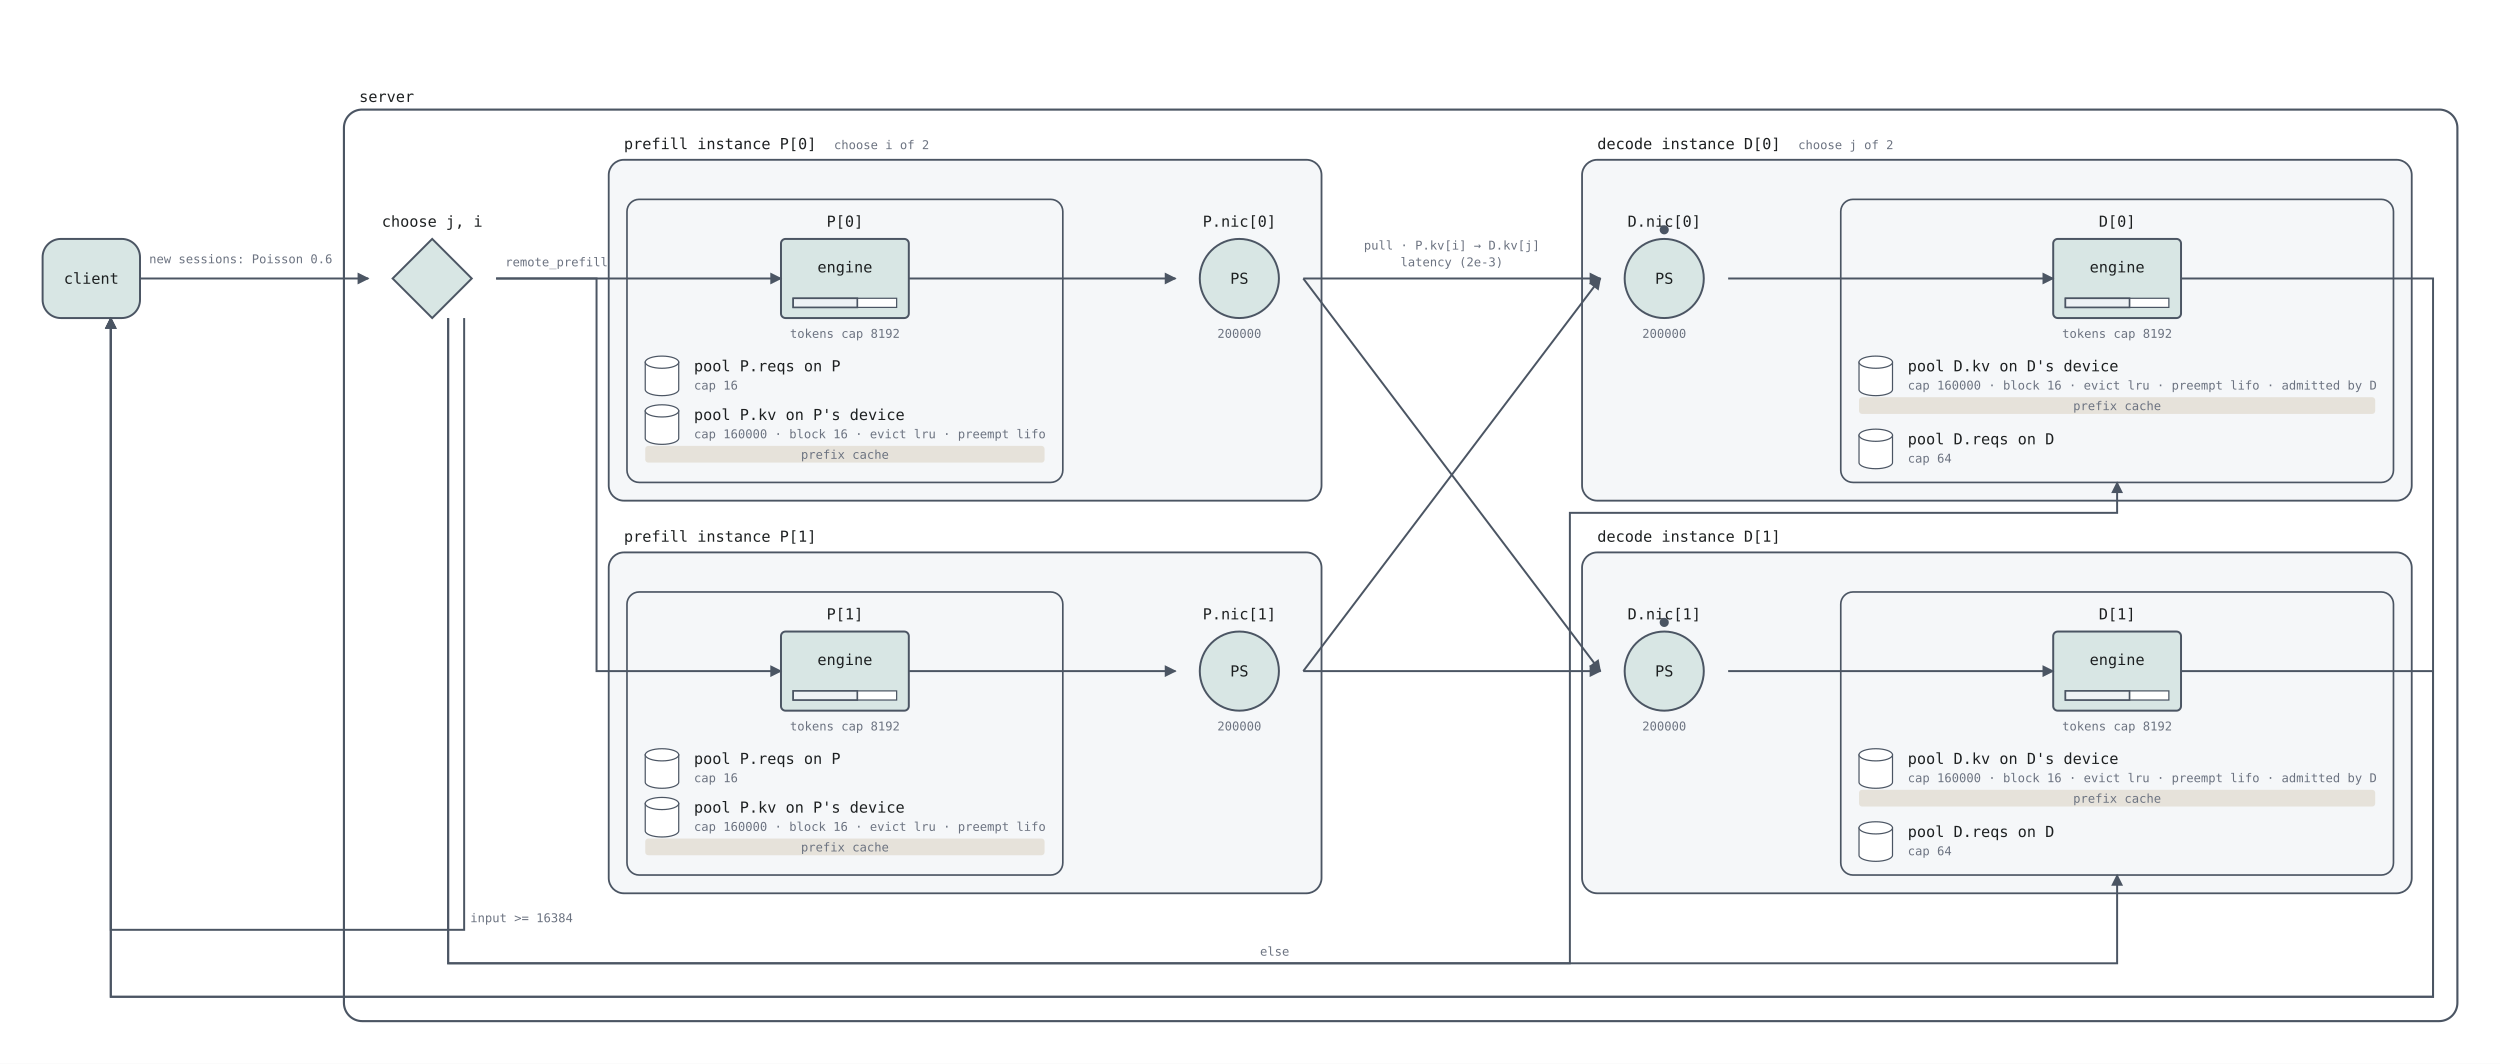
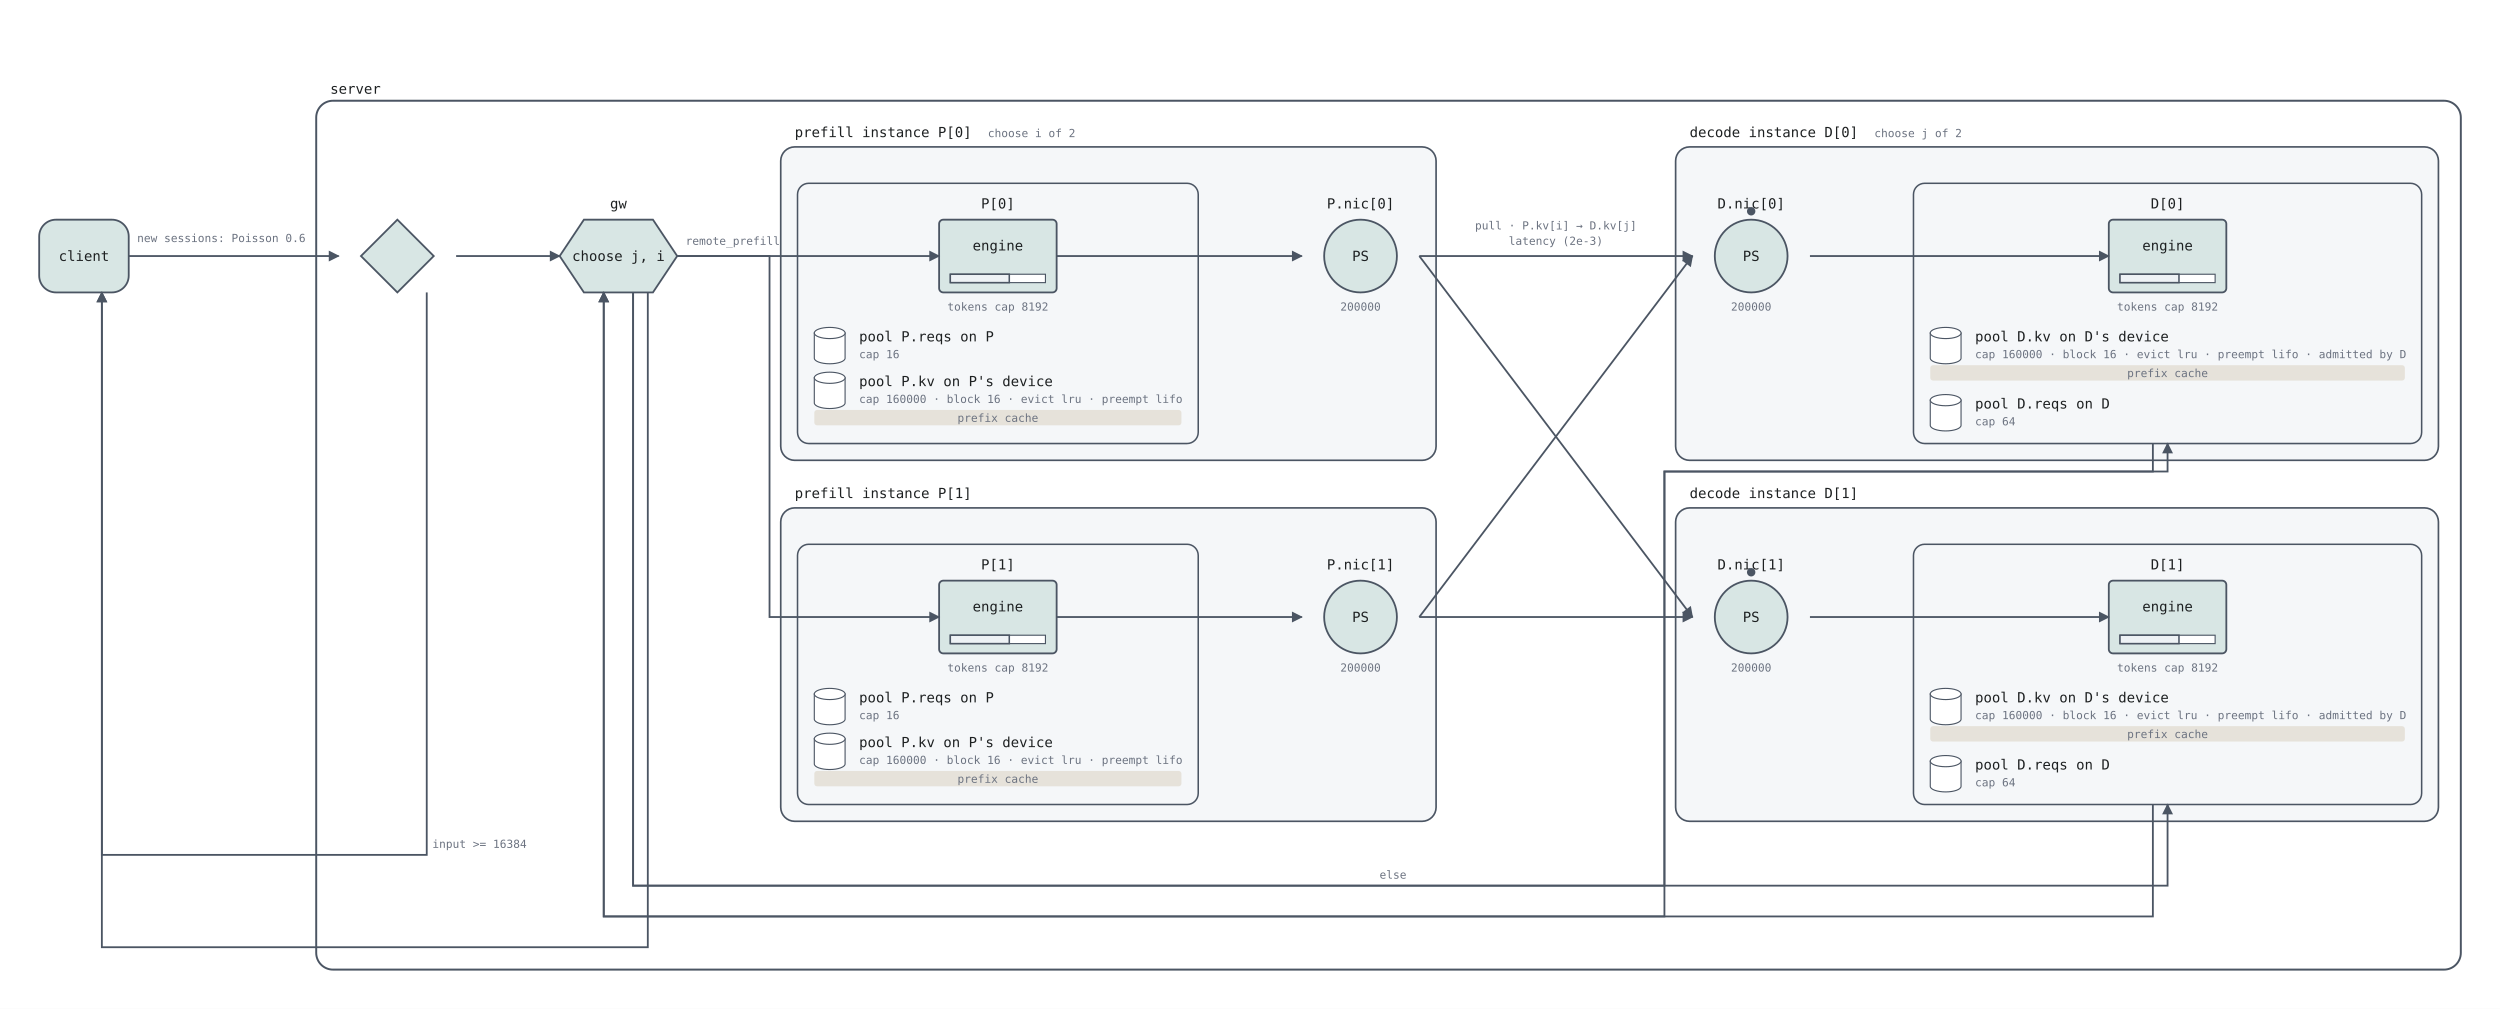
- <svg xmlns="http://www.w3.org/2000/svg" width="1642.8" height="699" viewBox="0 0 1642.8 699" role="img">
+ <svg xmlns="http://www.w3.org/2000/svg" width="1786.8" height="721" viewBox="0 0 1786.8 721" role="img">
  <style>
  text { font-family: ui-monospace, "SF Mono", Menlo, Consolas, monospace; }
  @media (prefers-color-scheme: dark) {
    text { fill: #e8e6e3; } text.dim { fill: #9aa4b2; }
    .bg { fill:#14171a }
    .solid { fill:#232a31;stroke:#b6bfcc }
    .cached { fill:#33302a }
    .instance { fill:#1a1f24;stroke:#b6bfcc }
    .frame { stroke:#b6bfcc }
    .server { stroke:#b6bfcc }
    .enclosure { stroke:#9aa4b2 }
    .station { fill:#26403d;stroke:#b6bfcc }
    .cell { fill:#14171a;stroke:#b6bfcc }
    .rail { stroke:#b6bfcc }
    .flow { stroke:#b6bfcc }
    .back { stroke:#b6bfcc }
    .poster { fill:#b6bfcc }
    .relation { stroke:#9aa4b2 }
  }
</style>
  <defs>
    <marker id="a" viewBox="0 0 10 10" refX="9" refY="5" markerWidth="6" markerHeight="6" orient="auto-start-reverse">
      <path d="M0 0 L10 5 L0 10 z" fill="context-stroke" />
    </marker>
  </defs>
-   <rect class="bg" fill="#ffffff" x="0" y="0" width="1642.8" height="699" />
-   <rect class="server" fill="none" stroke="#4b5563" stroke-width="1.4" data-role="server" x="226" y="72" width="1388.8" height="599" rx="12" />
-   <rect class="instance" fill="#f5f7f9" stroke="#4b5563" stroke-width="1.2" data-role="instance" data-nodes="P[1] P.nic[1]" x="400" y="363" width="468.4" height="224" rx="10" />
-   <rect class="instance" fill="#f5f7f9" stroke="#4b5563" stroke-width="1.2" data-role="instance" data-nodes="D.nic[1] D[1]" x="1039.6" y="363" width="545.2" height="224" rx="10" />
-   <rect class="instance" fill="#f5f7f9" stroke="#4b5563" stroke-width="1.2" data-role="instance" data-nodes="D.nic[0] D[0]" x="1039.6" y="105" width="545.2" height="224" rx="10" />
-   <rect class="instance" fill="#f5f7f9" stroke="#4b5563" stroke-width="1.2" data-role="instance" data-nodes="P[0] P.nic[0]" x="400" y="105" width="468.4" height="224" rx="10" />
-   <rect class="frame" fill="none" stroke="#4b5563" stroke-width="1.1" x="412" y="131" width="286.4" height="186" rx="8" />
+   <rect class="bg" fill="#ffffff" x="0" y="0" width="1786.8" height="721" />
+   <rect class="server" fill="none" stroke="#4b5563" stroke-width="1.4" data-role="server" x="226" y="72" width="1532.8" height="621" rx="12" />
+   <rect class="instance" fill="#f5f7f9" stroke="#4b5563" stroke-width="1.2" data-role="instance" data-nodes="P[1] P.nic[1]" x="558" y="363" width="468.4" height="224" rx="10" />
+   <rect class="instance" fill="#f5f7f9" stroke="#4b5563" stroke-width="1.2" data-role="instance" data-nodes="D.nic[1] D[1]" x="1197.6" y="363" width="545.2" height="224" rx="10" />
+   <rect class="instance" fill="#f5f7f9" stroke="#4b5563" stroke-width="1.2" data-role="instance" data-nodes="D.nic[0] D[0]" x="1197.6" y="105" width="545.2" height="224" rx="10" />
+   <rect class="instance" fill="#f5f7f9" stroke="#4b5563" stroke-width="1.2" data-role="instance" data-nodes="P[0] P.nic[0]" x="558" y="105" width="468.4" height="224" rx="10" />
+   <rect class="frame" fill="none" stroke="#4b5563" stroke-width="1.1" x="570" y="131" width="286.4" height="186" rx="8" />
  <g data-pool="P.reqs[0]" data-role="drum">
-     <path class="cell" fill="#ffffff" stroke="#4b5563" stroke-width=".8" d="M 424 238 L 424 256 A 11 4 0 0 0 446 256 L 446 238 Z" />
-     <ellipse class="cell" fill="#ffffff" stroke="#4b5563" stroke-width=".8" cx="435" cy="238" rx="11" ry="4" />
+     <path class="cell" fill="#ffffff" stroke="#4b5563" stroke-width=".8" d="M 582 238 L 582 256 A 11 4 0 0 0 604 256 L 604 238 Z" />
+     <ellipse class="cell" fill="#ffffff" stroke="#4b5563" stroke-width=".8" cx="593" cy="238" rx="11" ry="4" />
  </g>
-   <text x="456" y="244" text-anchor="start" font-size="10" fill="#1d2021">pool P.reqs on P</text>
-   <text x="456" y="256" text-anchor="start" font-size="8" fill="#6b7280" class="dim">cap 16</text>
+   <text x="614" y="244" text-anchor="start" font-size="10" fill="#1d2021">pool P.reqs on P</text>
+   <text x="614" y="256" text-anchor="start" font-size="8" fill="#6b7280" class="dim">cap 16</text>
  <g data-pool="P.kv[0]" data-role="drum">
-     <path class="cell" fill="#ffffff" stroke="#4b5563" stroke-width=".8" d="M 424 270 L 424 288 A 11 4 0 0 0 446 288 L 446 270 Z" />
-     <ellipse class="cell" fill="#ffffff" stroke="#4b5563" stroke-width=".8" cx="435" cy="270" rx="11" ry="4" />
+     <path class="cell" fill="#ffffff" stroke="#4b5563" stroke-width=".8" d="M 582 270 L 582 288 A 11 4 0 0 0 604 288 L 604 270 Z" />
+     <ellipse class="cell" fill="#ffffff" stroke="#4b5563" stroke-width=".8" cx="593" cy="270" rx="11" ry="4" />
  </g>
-   <text x="456" y="276" text-anchor="start" font-size="10" fill="#1d2021">pool P.kv on P's device</text>
-   <text x="456" y="288" text-anchor="start" font-size="8" fill="#6b7280" class="dim">cap 160000 · block 16 · evict lru · preempt lifo</text>
-   <rect class="cached" fill="#e6e2da" stroke="none" x="424" y="293" width="262.4" height="11" rx="2" />
-   <text x="555.2" y="301.5" text-anchor="middle" font-size="8" fill="#6b7280" class="dim">prefix cache</text>
-   <rect class="frame" fill="none" stroke="#4b5563" stroke-width="1.1" x="1209.6" y="131" width="363.2" height="186" rx="8" />
+   <text x="614" y="276" text-anchor="start" font-size="10" fill="#1d2021">pool P.kv on P's device</text>
+   <text x="614" y="288" text-anchor="start" font-size="8" fill="#6b7280" class="dim">cap 160000 · block 16 · evict lru · preempt lifo</text>
+   <rect class="cached" fill="#e6e2da" stroke="none" x="582" y="293" width="262.4" height="11" rx="2" />
+   <text x="713.2" y="301.5" text-anchor="middle" font-size="8" fill="#6b7280" class="dim">prefix cache</text>
+   <rect class="frame" fill="none" stroke="#4b5563" stroke-width="1.1" x="1367.6" y="131" width="363.2" height="186" rx="8" />
  <g data-pool="D.kv[0]" data-role="drum">
-     <path class="cell" fill="#ffffff" stroke="#4b5563" stroke-width=".8" d="M 1221.6 238 L 1221.6 256 A 11 4 0 0 0 1243.6 256 L 1243.6 238 Z" />
-     <ellipse class="cell" fill="#ffffff" stroke="#4b5563" stroke-width=".8" cx="1232.6" cy="238" rx="11" ry="4" />
+     <path class="cell" fill="#ffffff" stroke="#4b5563" stroke-width=".8" d="M 1379.6 238 L 1379.6 256 A 11 4 0 0 0 1401.6 256 L 1401.6 238 Z" />
+     <ellipse class="cell" fill="#ffffff" stroke="#4b5563" stroke-width=".8" cx="1390.6" cy="238" rx="11" ry="4" />
  </g>
-   <text x="1253.6" y="244" text-anchor="start" font-size="10" fill="#1d2021">pool D.kv on D's device</text>
-   <text x="1253.6" y="256" text-anchor="start" font-size="8" fill="#6b7280" class="dim">cap 160000 · block 16 · evict lru · preempt lifo · admitted by D</text>
-   <rect class="cached" fill="#e6e2da" stroke="none" x="1221.6" y="261" width="339.2" height="11" rx="2" />
-   <text x="1391.2" y="269.5" text-anchor="middle" font-size="8" fill="#6b7280" class="dim">prefix cache</text>
+   <text x="1411.6" y="244" text-anchor="start" font-size="10" fill="#1d2021">pool D.kv on D's device</text>
+   <text x="1411.6" y="256" text-anchor="start" font-size="8" fill="#6b7280" class="dim">cap 160000 · block 16 · evict lru · preempt lifo · admitted by D</text>
+   <rect class="cached" fill="#e6e2da" stroke="none" x="1379.6" y="261" width="339.2" height="11" rx="2" />
+   <text x="1549.2" y="269.5" text-anchor="middle" font-size="8" fill="#6b7280" class="dim">prefix cache</text>
  <g data-pool="D.reqs[0]" data-role="drum">
-     <path class="cell" fill="#ffffff" stroke="#4b5563" stroke-width=".8" d="M 1221.6 286 L 1221.6 304 A 11 4 0 0 0 1243.6 304 L 1243.6 286 Z" />
-     <ellipse class="cell" fill="#ffffff" stroke="#4b5563" stroke-width=".8" cx="1232.6" cy="286" rx="11" ry="4" />
+     <path class="cell" fill="#ffffff" stroke="#4b5563" stroke-width=".8" d="M 1379.6 286 L 1379.6 304 A 11 4 0 0 0 1401.6 304 L 1401.6 286 Z" />
+     <ellipse class="cell" fill="#ffffff" stroke="#4b5563" stroke-width=".8" cx="1390.6" cy="286" rx="11" ry="4" />
  </g>
-   <text x="1253.6" y="292" text-anchor="start" font-size="10" fill="#1d2021">pool D.reqs on D</text>
-   <text x="1253.6" y="304" text-anchor="start" font-size="8" fill="#6b7280" class="dim">cap 64</text>
-   <g data-node="#0">
+   <text x="1411.6" y="292" text-anchor="start" font-size="10" fill="#1d2021">pool D.reqs on D</text>
+   <text x="1411.6" y="304" text-anchor="start" font-size="8" fill="#6b7280" class="dim">cap 64</text>
+   <g data-node="#0" data-role="decision">
    <polygon class="station" fill="#d8e6e4" stroke="#4b5563" stroke-width="1.3" points="284,157 310,183 284,209 258,183" />
  </g>
-   <text x="284" y="149" text-anchor="middle" font-size="10" fill="#1d2021">choose j, i</text>
+   <text x="284" y="149" text-anchor="middle" font-size="10" fill="#1d2021" />
+   <g data-node="gw.route" data-role="gateway">
+     <polygon class="station" fill="#d8e6e4" stroke="#4b5563" stroke-width="1.3" points="417.33,157 466.67,157 484,183 466.67,209 417.33,209 400,183" />
+     <text x="442" y="186.5" text-anchor="middle" font-size="10" fill="#1d2021">choose j, i</text>
+   </g>
+   <text x="442" y="149" text-anchor="middle" font-size="10" fill="#1d2021">gw</text>
  <g data-node="P[0]" data-stage="P[0]">
-     <rect class="station" fill="#d8e6e4" stroke="#4b5563" stroke-width="1.3" x="513.2" y="157" width="84" height="52" rx="3" />
-     <rect class="cell" fill="#ffffff" stroke="#4b5563" stroke-width=".8" x="521.2" y="196" width="68" height="6" />
-     <rect class="solid" fill="#eef2f5" stroke="#4b5563" stroke-width="1.1" data-role="budget" x="521.2" y="196" width="42.16" height="6" />
-     <text x="555.2" y="179" text-anchor="middle" font-size="10" fill="#1d2021">engine</text>
+     <rect class="station" fill="#d8e6e4" stroke="#4b5563" stroke-width="1.3" x="671.2" y="157" width="84" height="52" rx="3" />
+     <rect class="cell" fill="#ffffff" stroke="#4b5563" stroke-width=".8" x="679.2" y="196" width="68" height="6" />
+     <rect class="solid" fill="#eef2f5" stroke="#4b5563" stroke-width="1.1" data-role="budget" x="679.2" y="196" width="42.16" height="6" />
+     <text x="713.2" y="179" text-anchor="middle" font-size="10" fill="#1d2021">engine</text>
  </g>
-   <text x="555.2" y="149" text-anchor="middle" font-size="10" fill="#1d2021">P[0]</text>
-   <text x="555.2" y="222" text-anchor="middle" font-size="8" fill="#6b7280" class="dim">tokens cap 8192</text>
+   <text x="713.2" y="149" text-anchor="middle" font-size="10" fill="#1d2021">P[0]</text>
+   <text x="713.2" y="222" text-anchor="middle" font-size="8" fill="#6b7280" class="dim">tokens cap 8192</text>
  <g data-node="P.nic[0]" data-stage="P.nic[0]">
-     <circle class="station" fill="#d8e6e4" stroke="#4b5563" stroke-width="1.3" cx="814.4" cy="183" r="26" />
-     <text x="814.4" y="186.5" text-anchor="middle" font-size="10" fill="#1d2021">PS</text>
+     <circle class="station" fill="#d8e6e4" stroke="#4b5563" stroke-width="1.3" cx="972.4" cy="183" r="26" />
+     <text x="972.4" y="186.5" text-anchor="middle" font-size="10" fill="#1d2021">PS</text>
  </g>
-   <text x="814.4" y="149" text-anchor="middle" font-size="10" fill="#1d2021">P.nic[0]</text>
-   <text x="814.4" y="222" text-anchor="middle" font-size="8" fill="#6b7280" class="dim">200000</text>
+   <text x="972.4" y="149" text-anchor="middle" font-size="10" fill="#1d2021">P.nic[0]</text>
+   <text x="972.4" y="222" text-anchor="middle" font-size="8" fill="#6b7280" class="dim">200000</text>
  <g data-node="D.nic[0]" data-stage="D.nic[0]">
-     <circle class="station" fill="#d8e6e4" stroke="#4b5563" stroke-width="1.3" cx="1093.6" cy="183" r="26" />
-     <text x="1093.6" y="186.5" text-anchor="middle" font-size="10" fill="#1d2021">PS</text>
+     <circle class="station" fill="#d8e6e4" stroke="#4b5563" stroke-width="1.3" cx="1251.6" cy="183" r="26" />
+     <text x="1251.6" y="186.5" text-anchor="middle" font-size="10" fill="#1d2021">PS</text>
  </g>
-   <text x="1093.6" y="149" text-anchor="middle" font-size="10" fill="#1d2021">D.nic[0]</text>
-   <text x="1093.6" y="222" text-anchor="middle" font-size="8" fill="#6b7280" class="dim">200000</text>
+   <text x="1251.6" y="149" text-anchor="middle" font-size="10" fill="#1d2021">D.nic[0]</text>
+   <text x="1251.6" y="222" text-anchor="middle" font-size="8" fill="#6b7280" class="dim">200000</text>
  <g data-node="D[0]" data-stage="D[0]">
-     <rect class="station" fill="#d8e6e4" stroke="#4b5563" stroke-width="1.3" x="1349.2" y="157" width="84" height="52" rx="3" />
-     <rect class="cell" fill="#ffffff" stroke="#4b5563" stroke-width=".8" x="1357.2" y="196" width="68" height="6" />
-     <rect class="solid" fill="#eef2f5" stroke="#4b5563" stroke-width="1.1" data-role="budget" x="1357.2" y="196" width="42.16" height="6" />
-     <text x="1391.2" y="179" text-anchor="middle" font-size="10" fill="#1d2021">engine</text>
+     <rect class="station" fill="#d8e6e4" stroke="#4b5563" stroke-width="1.3" x="1507.2" y="157" width="84" height="52" rx="3" />
+     <rect class="cell" fill="#ffffff" stroke="#4b5563" stroke-width=".8" x="1515.2" y="196" width="68" height="6" />
+     <rect class="solid" fill="#eef2f5" stroke="#4b5563" stroke-width="1.1" data-role="budget" x="1515.2" y="196" width="42.16" height="6" />
+     <text x="1549.2" y="179" text-anchor="middle" font-size="10" fill="#1d2021">engine</text>
  </g>
-   <text x="1391.2" y="149" text-anchor="middle" font-size="10" fill="#1d2021">D[0]</text>
-   <text x="1391.2" y="222" text-anchor="middle" font-size="8" fill="#6b7280" class="dim">tokens cap 8192</text>
-   <text x="410" y="98" text-anchor="start" font-size="10" fill="#1d2021">prefill instance P[0]</text>
-   <text x="548" y="98" text-anchor="start" font-size="8" fill="#6b7280" class="dim">choose i of 2</text>
-   <text x="1049.6" y="98" text-anchor="start" font-size="10" fill="#1d2021">decode instance D[0]</text>
-   <text x="1181.6" y="98" text-anchor="start" font-size="8" fill="#6b7280" class="dim">choose j of 2</text>
-   <rect class="frame" fill="none" stroke="#4b5563" stroke-width="1.1" x="412" y="389" width="286.4" height="186" rx="8" />
+   <text x="1549.2" y="149" text-anchor="middle" font-size="10" fill="#1d2021">D[0]</text>
+   <text x="1549.2" y="222" text-anchor="middle" font-size="8" fill="#6b7280" class="dim">tokens cap 8192</text>
+   <text x="568" y="98" text-anchor="start" font-size="10" fill="#1d2021">prefill instance P[0]</text>
+   <text x="706" y="98" text-anchor="start" font-size="8" fill="#6b7280" class="dim">choose i of 2</text>
+   <text x="1207.6" y="98" text-anchor="start" font-size="10" fill="#1d2021">decode instance D[0]</text>
+   <text x="1339.6" y="98" text-anchor="start" font-size="8" fill="#6b7280" class="dim">choose j of 2</text>
+   <rect class="frame" fill="none" stroke="#4b5563" stroke-width="1.1" x="570" y="389" width="286.4" height="186" rx="8" />
  <g data-pool="P.reqs[1]" data-role="drum">
-     <path class="cell" fill="#ffffff" stroke="#4b5563" stroke-width=".8" d="M 424 496 L 424 514 A 11 4 0 0 0 446 514 L 446 496 Z" />
-     <ellipse class="cell" fill="#ffffff" stroke="#4b5563" stroke-width=".8" cx="435" cy="496" rx="11" ry="4" />
+     <path class="cell" fill="#ffffff" stroke="#4b5563" stroke-width=".8" d="M 582 496 L 582 514 A 11 4 0 0 0 604 514 L 604 496 Z" />
+     <ellipse class="cell" fill="#ffffff" stroke="#4b5563" stroke-width=".8" cx="593" cy="496" rx="11" ry="4" />
  </g>
-   <text x="456" y="502" text-anchor="start" font-size="10" fill="#1d2021">pool P.reqs on P</text>
-   <text x="456" y="514" text-anchor="start" font-size="8" fill="#6b7280" class="dim">cap 16</text>
+   <text x="614" y="502" text-anchor="start" font-size="10" fill="#1d2021">pool P.reqs on P</text>
+   <text x="614" y="514" text-anchor="start" font-size="8" fill="#6b7280" class="dim">cap 16</text>
  <g data-pool="P.kv[1]" data-role="drum">
-     <path class="cell" fill="#ffffff" stroke="#4b5563" stroke-width=".8" d="M 424 528 L 424 546 A 11 4 0 0 0 446 546 L 446 528 Z" />
-     <ellipse class="cell" fill="#ffffff" stroke="#4b5563" stroke-width=".8" cx="435" cy="528" rx="11" ry="4" />
+     <path class="cell" fill="#ffffff" stroke="#4b5563" stroke-width=".8" d="M 582 528 L 582 546 A 11 4 0 0 0 604 546 L 604 528 Z" />
+     <ellipse class="cell" fill="#ffffff" stroke="#4b5563" stroke-width=".8" cx="593" cy="528" rx="11" ry="4" />
  </g>
-   <text x="456" y="534" text-anchor="start" font-size="10" fill="#1d2021">pool P.kv on P's device</text>
-   <text x="456" y="546" text-anchor="start" font-size="8" fill="#6b7280" class="dim">cap 160000 · block 16 · evict lru · preempt lifo</text>
-   <rect class="cached" fill="#e6e2da" stroke="none" x="424" y="551" width="262.4" height="11" rx="2" />
-   <text x="555.2" y="559.5" text-anchor="middle" font-size="8" fill="#6b7280" class="dim">prefix cache</text>
+   <text x="614" y="534" text-anchor="start" font-size="10" fill="#1d2021">pool P.kv on P's device</text>
+   <text x="614" y="546" text-anchor="start" font-size="8" fill="#6b7280" class="dim">cap 160000 · block 16 · evict lru · preempt lifo</text>
+   <rect class="cached" fill="#e6e2da" stroke="none" x="582" y="551" width="262.4" height="11" rx="2" />
+   <text x="713.2" y="559.5" text-anchor="middle" font-size="8" fill="#6b7280" class="dim">prefix cache</text>
  <g data-node="P[1]" data-stage="P[1]">
-     <rect class="station" fill="#d8e6e4" stroke="#4b5563" stroke-width="1.3" x="513.2" y="415" width="84" height="52" rx="3" />
-     <rect class="cell" fill="#ffffff" stroke="#4b5563" stroke-width=".8" x="521.2" y="454" width="68" height="6" />
-     <rect class="solid" fill="#eef2f5" stroke="#4b5563" stroke-width="1.1" data-role="budget" x="521.2" y="454" width="42.16" height="6" />
-     <text x="555.2" y="437" text-anchor="middle" font-size="10" fill="#1d2021">engine</text>
+     <rect class="station" fill="#d8e6e4" stroke="#4b5563" stroke-width="1.3" x="671.2" y="415" width="84" height="52" rx="3" />
+     <rect class="cell" fill="#ffffff" stroke="#4b5563" stroke-width=".8" x="679.2" y="454" width="68" height="6" />
+     <rect class="solid" fill="#eef2f5" stroke="#4b5563" stroke-width="1.1" data-role="budget" x="679.2" y="454" width="42.16" height="6" />
+     <text x="713.2" y="437" text-anchor="middle" font-size="10" fill="#1d2021">engine</text>
  </g>
-   <text x="555.2" y="407" text-anchor="middle" font-size="10" fill="#1d2021">P[1]</text>
-   <text x="555.2" y="480" text-anchor="middle" font-size="8" fill="#6b7280" class="dim">tokens cap 8192</text>
+   <text x="713.2" y="407" text-anchor="middle" font-size="10" fill="#1d2021">P[1]</text>
+   <text x="713.2" y="480" text-anchor="middle" font-size="8" fill="#6b7280" class="dim">tokens cap 8192</text>
  <g data-node="P.nic[1]" data-stage="P.nic[1]">
-     <circle class="station" fill="#d8e6e4" stroke="#4b5563" stroke-width="1.3" cx="814.4" cy="441" r="26" />
-     <text x="814.4" y="444.5" text-anchor="middle" font-size="10" fill="#1d2021">PS</text>
+     <circle class="station" fill="#d8e6e4" stroke="#4b5563" stroke-width="1.3" cx="972.4" cy="441" r="26" />
+     <text x="972.4" y="444.5" text-anchor="middle" font-size="10" fill="#1d2021">PS</text>
  </g>
-   <text x="814.4" y="407" text-anchor="middle" font-size="10" fill="#1d2021">P.nic[1]</text>
-   <text x="814.4" y="480" text-anchor="middle" font-size="8" fill="#6b7280" class="dim">200000</text>
-   <text x="410" y="356" text-anchor="start" font-size="10" fill="#1d2021">prefill instance P[1]</text>
-   <rect class="frame" fill="none" stroke="#4b5563" stroke-width="1.1" x="1209.6" y="389" width="363.2" height="186" rx="8" />
+   <text x="972.4" y="407" text-anchor="middle" font-size="10" fill="#1d2021">P.nic[1]</text>
+   <text x="972.4" y="480" text-anchor="middle" font-size="8" fill="#6b7280" class="dim">200000</text>
+   <text x="568" y="356" text-anchor="start" font-size="10" fill="#1d2021">prefill instance P[1]</text>
+   <rect class="frame" fill="none" stroke="#4b5563" stroke-width="1.1" x="1367.6" y="389" width="363.2" height="186" rx="8" />
  <g data-pool="D.kv[1]" data-role="drum">
-     <path class="cell" fill="#ffffff" stroke="#4b5563" stroke-width=".8" d="M 1221.6 496 L 1221.6 514 A 11 4 0 0 0 1243.6 514 L 1243.6 496 Z" />
-     <ellipse class="cell" fill="#ffffff" stroke="#4b5563" stroke-width=".8" cx="1232.6" cy="496" rx="11" ry="4" />
+     <path class="cell" fill="#ffffff" stroke="#4b5563" stroke-width=".8" d="M 1379.6 496 L 1379.6 514 A 11 4 0 0 0 1401.6 514 L 1401.6 496 Z" />
+     <ellipse class="cell" fill="#ffffff" stroke="#4b5563" stroke-width=".8" cx="1390.6" cy="496" rx="11" ry="4" />
  </g>
-   <text x="1253.6" y="502" text-anchor="start" font-size="10" fill="#1d2021">pool D.kv on D's device</text>
-   <text x="1253.6" y="514" text-anchor="start" font-size="8" fill="#6b7280" class="dim">cap 160000 · block 16 · evict lru · preempt lifo · admitted by D</text>
-   <rect class="cached" fill="#e6e2da" stroke="none" x="1221.6" y="519" width="339.2" height="11" rx="2" />
-   <text x="1391.2" y="527.5" text-anchor="middle" font-size="8" fill="#6b7280" class="dim">prefix cache</text>
+   <text x="1411.6" y="502" text-anchor="start" font-size="10" fill="#1d2021">pool D.kv on D's device</text>
+   <text x="1411.6" y="514" text-anchor="start" font-size="8" fill="#6b7280" class="dim">cap 160000 · block 16 · evict lru · preempt lifo · admitted by D</text>
+   <rect class="cached" fill="#e6e2da" stroke="none" x="1379.6" y="519" width="339.2" height="11" rx="2" />
+   <text x="1549.2" y="527.5" text-anchor="middle" font-size="8" fill="#6b7280" class="dim">prefix cache</text>
  <g data-pool="D.reqs[1]" data-role="drum">
-     <path class="cell" fill="#ffffff" stroke="#4b5563" stroke-width=".8" d="M 1221.6 544 L 1221.6 562 A 11 4 0 0 0 1243.6 562 L 1243.6 544 Z" />
-     <ellipse class="cell" fill="#ffffff" stroke="#4b5563" stroke-width=".8" cx="1232.6" cy="544" rx="11" ry="4" />
+     <path class="cell" fill="#ffffff" stroke="#4b5563" stroke-width=".8" d="M 1379.6 544 L 1379.6 562 A 11 4 0 0 0 1401.6 562 L 1401.6 544 Z" />
+     <ellipse class="cell" fill="#ffffff" stroke="#4b5563" stroke-width=".8" cx="1390.6" cy="544" rx="11" ry="4" />
  </g>
-   <text x="1253.6" y="550" text-anchor="start" font-size="10" fill="#1d2021">pool D.reqs on D</text>
-   <text x="1253.6" y="562" text-anchor="start" font-size="8" fill="#6b7280" class="dim">cap 64</text>
+   <text x="1411.6" y="550" text-anchor="start" font-size="10" fill="#1d2021">pool D.reqs on D</text>
+   <text x="1411.6" y="562" text-anchor="start" font-size="8" fill="#6b7280" class="dim">cap 64</text>
  <g data-node="D.nic[1]" data-stage="D.nic[1]">
-     <circle class="station" fill="#d8e6e4" stroke="#4b5563" stroke-width="1.3" cx="1093.6" cy="441" r="26" />
-     <text x="1093.6" y="444.5" text-anchor="middle" font-size="10" fill="#1d2021">PS</text>
+     <circle class="station" fill="#d8e6e4" stroke="#4b5563" stroke-width="1.3" cx="1251.6" cy="441" r="26" />
+     <text x="1251.6" y="444.5" text-anchor="middle" font-size="10" fill="#1d2021">PS</text>
  </g>
-   <text x="1093.6" y="407" text-anchor="middle" font-size="10" fill="#1d2021">D.nic[1]</text>
-   <text x="1093.6" y="480" text-anchor="middle" font-size="8" fill="#6b7280" class="dim">200000</text>
+   <text x="1251.6" y="407" text-anchor="middle" font-size="10" fill="#1d2021">D.nic[1]</text>
+   <text x="1251.6" y="480" text-anchor="middle" font-size="8" fill="#6b7280" class="dim">200000</text>
  <g data-node="D[1]" data-stage="D[1]">
-     <rect class="station" fill="#d8e6e4" stroke="#4b5563" stroke-width="1.3" x="1349.2" y="415" width="84" height="52" rx="3" />
-     <rect class="cell" fill="#ffffff" stroke="#4b5563" stroke-width=".8" x="1357.2" y="454" width="68" height="6" />
-     <rect class="solid" fill="#eef2f5" stroke="#4b5563" stroke-width="1.1" data-role="budget" x="1357.2" y="454" width="42.16" height="6" />
-     <text x="1391.2" y="437" text-anchor="middle" font-size="10" fill="#1d2021">engine</text>
+     <rect class="station" fill="#d8e6e4" stroke="#4b5563" stroke-width="1.3" x="1507.2" y="415" width="84" height="52" rx="3" />
+     <rect class="cell" fill="#ffffff" stroke="#4b5563" stroke-width=".8" x="1515.2" y="454" width="68" height="6" />
+     <rect class="solid" fill="#eef2f5" stroke="#4b5563" stroke-width="1.1" data-role="budget" x="1515.2" y="454" width="42.16" height="6" />
+     <text x="1549.2" y="437" text-anchor="middle" font-size="10" fill="#1d2021">engine</text>
  </g>
-   <text x="1391.2" y="407" text-anchor="middle" font-size="10" fill="#1d2021">D[1]</text>
-   <text x="1391.2" y="480" text-anchor="middle" font-size="8" fill="#6b7280" class="dim">tokens cap 8192</text>
-   <text x="1049.6" y="356" text-anchor="start" font-size="10" fill="#1d2021">decode instance D[1]</text>
-   <path class="flow" fill="none" stroke="#4b5563" stroke-width="1.3" data-role="flow" data-from="P.nic[0]" data-to="D.nic[0]" data-copy="pull" data-poster="D.nic[0]" d="M856.4 183 L1051.6 183" marker-end="url(#a)" />
-   <path class="flow" fill="none" stroke="#4b5563" stroke-width="1.3" data-role="flow" data-from="P.nic[0]" data-to="D.nic[1]" data-copy="pull" data-poster="D.nic[1]" d="M856.4 183 L1051.6 441" marker-end="url(#a)" />
-   <path class="flow" fill="none" stroke="#4b5563" stroke-width="1.3" data-role="flow" data-from="P.nic[1]" data-to="D.nic[0]" data-copy="pull" data-poster="D.nic[0]" d="M856.4 441 L1051.6 183" marker-end="url(#a)" />
-   <path class="flow" fill="none" stroke="#4b5563" stroke-width="1.3" data-role="flow" data-from="P.nic[1]" data-to="D.nic[1]" data-copy="pull" data-poster="D.nic[1]" d="M856.4 441 L1051.6 441" marker-end="url(#a)" />
-   <circle class="poster" fill="#4b5563" stroke="none" cx="1093.6" cy="151" r="3" />
-   <circle class="poster" fill="#4b5563" stroke="none" cx="1093.6" cy="409" r="3" />
-   <text x="954" y="164" text-anchor="middle" font-size="8" fill="#6b7280" class="dim">pull · P.kv[i] → D.kv[j]</text>
-   <text x="954" y="175" text-anchor="middle" font-size="8" fill="#6b7280" class="dim">latency (2e-3)</text>
+   <text x="1549.2" y="407" text-anchor="middle" font-size="10" fill="#1d2021">D[1]</text>
+   <text x="1549.2" y="480" text-anchor="middle" font-size="8" fill="#6b7280" class="dim">tokens cap 8192</text>
+   <text x="1207.6" y="356" text-anchor="start" font-size="10" fill="#1d2021">decode instance D[1]</text>
+   <path class="flow" fill="none" stroke="#4b5563" stroke-width="1.3" data-role="flow" data-from="P.nic[0]" data-to="D.nic[0]" data-copy="pull" data-poster="D.nic[0]" d="M1014.4 183 L1209.6 183" marker-end="url(#a)" />
+   <path class="flow" fill="none" stroke="#4b5563" stroke-width="1.3" data-role="flow" data-from="P.nic[0]" data-to="D.nic[1]" data-copy="pull" data-poster="D.nic[1]" d="M1014.4 183 L1209.6 441" marker-end="url(#a)" />
+   <path class="flow" fill="none" stroke="#4b5563" stroke-width="1.3" data-role="flow" data-from="P.nic[1]" data-to="D.nic[0]" data-copy="pull" data-poster="D.nic[0]" d="M1014.4 441 L1209.6 183" marker-end="url(#a)" />
+   <path class="flow" fill="none" stroke="#4b5563" stroke-width="1.3" data-role="flow" data-from="P.nic[1]" data-to="D.nic[1]" data-copy="pull" data-poster="D.nic[1]" d="M1014.4 441 L1209.6 441" marker-end="url(#a)" />
+   <circle class="poster" fill="#4b5563" stroke="none" cx="1251.6" cy="151" r="3" />
+   <circle class="poster" fill="#4b5563" stroke="none" cx="1251.6" cy="409" r="3" />
+   <text x="1112" y="164" text-anchor="middle" font-size="8" fill="#6b7280" class="dim">pull · P.kv[i] → D.kv[j]</text>
+   <text x="1112" y="175" text-anchor="middle" font-size="8" fill="#6b7280" class="dim">latency (2e-3)</text>
  <g data-node="#client" data-role="client">
    <rect class="station" fill="#d8e6e4" stroke="#4b5563" stroke-width="1.3" x="28" y="157" width="64" height="52" rx="12" />
    <text x="60" y="186.5" text-anchor="middle" font-size="10" fill="#1d2021">client</text>
  </g>
  <path class="flow" fill="none" stroke="#4b5563" stroke-width="1.3" data-role="arrival" data-from="#client" data-to="#0" d="M92 183 L242 183" marker-end="url(#a)" />
  <text x="98" y="173" text-anchor="start" font-size="8" fill="#6b7280" class="dim">new sessions: Poisson 0.6</text>
  <path class="flow" fill="none" stroke="#4b5563" stroke-width="1.3" data-role="exit" data-from="#0" data-to="#client" d="M305 209 L305 611 L72.8 611 L72.8 209" marker-end="url(#a)" />
  <text x="309" y="606" text-anchor="start" font-size="8" fill="#6b7280" class="dim">input &gt;= 16384</text>
-   <path class="flow" fill="none" stroke="#4b5563" stroke-width="1.3" data-role="flow" data-from="#0" data-to="P[0]" d="M326 183 L513.2 183" marker-end="url(#a)" />
-   <path class="flow" fill="none" stroke="#4b5563" stroke-width="1.3" data-role="flow" data-from="#0" data-to="P[1]" d="M326 183 L392 183 L392 441 L513.2 441" marker-end="url(#a)" />
-   <text x="332" y="175" text-anchor="start" font-size="8" fill="#6b7280" class="dim">remote_prefill</text>
-   <path class="flow" fill="none" stroke="#4b5563" stroke-width="1.3" data-role="flow" data-from="P[0]" data-to="P.nic[0]" d="M597.2 183 L772.4 183" marker-end="url(#a)" />
-   <path class="flow" fill="none" stroke="#4b5563" stroke-width="1.3" data-role="flow" data-from="P[1]" data-to="P.nic[1]" d="M597.2 441 L772.4 441" marker-end="url(#a)" />
-   <path class="flow" fill="none" stroke="#4b5563" stroke-width="1.3" data-role="flow" data-from="D.nic[0]" data-to="D[0]" d="M1135.6 183 L1349.2 183" marker-end="url(#a)" />
-   <path class="flow" fill="none" stroke="#4b5563" stroke-width="1.3" data-role="flow" data-from="D.nic[1]" data-to="D[1]" d="M1135.6 441 L1349.2 441" marker-end="url(#a)" />
-   <path class="flow" fill="none" stroke="#4b5563" stroke-width="1.3" data-role="flow" data-from="#0" data-to="D[0]" d="M294.5 209 L294.5 633 L1031.6 633 L1031.6 337 L1391.2 337 L1391.2 317" marker-end="url(#a)" />
-   <path class="flow" fill="none" stroke="#4b5563" stroke-width="1.3" data-role="flow" data-from="#0" data-to="D[1]" d="M294.5 209 L294.5 633 L1391.2 633 L1391.2 575" marker-end="url(#a)" />
-   <text x="837.6" y="628" text-anchor="middle" font-size="8" fill="#6b7280" class="dim">else</text>
-   <path class="flow" fill="none" stroke="#4b5563" stroke-width="1.3" data-role="exit" data-from="D[0]" data-to="#client" d="M1433.2 183 L1598.8 183 L1598.8 655 L72.8 655 L72.8 209" marker-end="url(#a)" />
-   <path class="flow" fill="none" stroke="#4b5563" stroke-width="1.3" data-role="exit" data-from="D[1]" data-to="#client" d="M1433.2 441 L1598.8 441 L1598.8 655 L72.8 655 L72.8 209" marker-end="url(#a)" />
+   <path class="flow" fill="none" stroke="#4b5563" stroke-width="1.3" data-role="flow" data-from="#0" data-to="gw.route" d="M326 183 L400 183" marker-end="url(#a)" />
+   <path class="flow" fill="none" stroke="#4b5563" stroke-width="1.3" data-role="flow" data-from="gw.route" data-to="P[0]" d="M484 183 L671.2 183" marker-end="url(#a)" />
+   <path class="flow" fill="none" stroke="#4b5563" stroke-width="1.3" data-role="flow" data-from="gw.route" data-to="P[1]" d="M484 183 L550 183 L550 441 L671.2 441" marker-end="url(#a)" />
+   <text x="490" y="175" text-anchor="start" font-size="8" fill="#6b7280" class="dim">remote_prefill</text>
+   <path class="flow" fill="none" stroke="#4b5563" stroke-width="1.3" data-role="flow" data-from="P[0]" data-to="P.nic[0]" d="M755.2 183 L930.4 183" marker-end="url(#a)" />
+   <path class="flow" fill="none" stroke="#4b5563" stroke-width="1.3" data-role="flow" data-from="P[1]" data-to="P.nic[1]" d="M755.2 441 L930.4 441" marker-end="url(#a)" />
+   <path class="flow" fill="none" stroke="#4b5563" stroke-width="1.3" data-role="flow" data-from="D.nic[0]" data-to="D[0]" d="M1293.6 183 L1507.2 183" marker-end="url(#a)" />
+   <path class="flow" fill="none" stroke="#4b5563" stroke-width="1.3" data-role="flow" data-from="D.nic[1]" data-to="D[1]" d="M1293.6 441 L1507.2 441" marker-end="url(#a)" />
+   <path class="flow" fill="none" stroke="#4b5563" stroke-width="1.3" data-role="flow" data-from="gw.route" data-to="D[0]" d="M452.5 209 L452.5 633 L1189.6 633 L1189.6 337 L1549.2 337 L1549.2 317" marker-end="url(#a)" />
+   <path class="flow" fill="none" stroke="#4b5563" stroke-width="1.3" data-role="flow" data-from="gw.route" data-to="D[1]" d="M452.5 209 L452.5 633 L1549.2 633 L1549.2 575" marker-end="url(#a)" />
+   <text x="995.6" y="628" text-anchor="middle" font-size="8" fill="#6b7280" class="dim">else</text>
+   <path class="flow" fill="none" stroke="#4b5563" stroke-width="1.3" data-role="reply" data-from="D[0]" data-to="gw.route" d="M1538.7 317 L1538.7 337 L1189.6 337 L1189.6 655 L431.5 655 L431.5 209" marker-end="url(#a)" />
+   <path class="flow" fill="none" stroke="#4b5563" stroke-width="1.3" data-role="reply" data-from="D[1]" data-to="gw.route" d="M1538.7 575 L1538.7 655 L431.5 655 L431.5 209" marker-end="url(#a)" />
+   <path class="flow" fill="none" stroke="#4b5563" stroke-width="1.3" data-role="exit" data-from="gw.route" data-to="#client" d="M463 209 L463 677 L72.8 677 L72.8 209" marker-end="url(#a)" />
  <text x="236" y="67" text-anchor="start" font-size="10" fill="#1d2021">server</text>
</svg>
